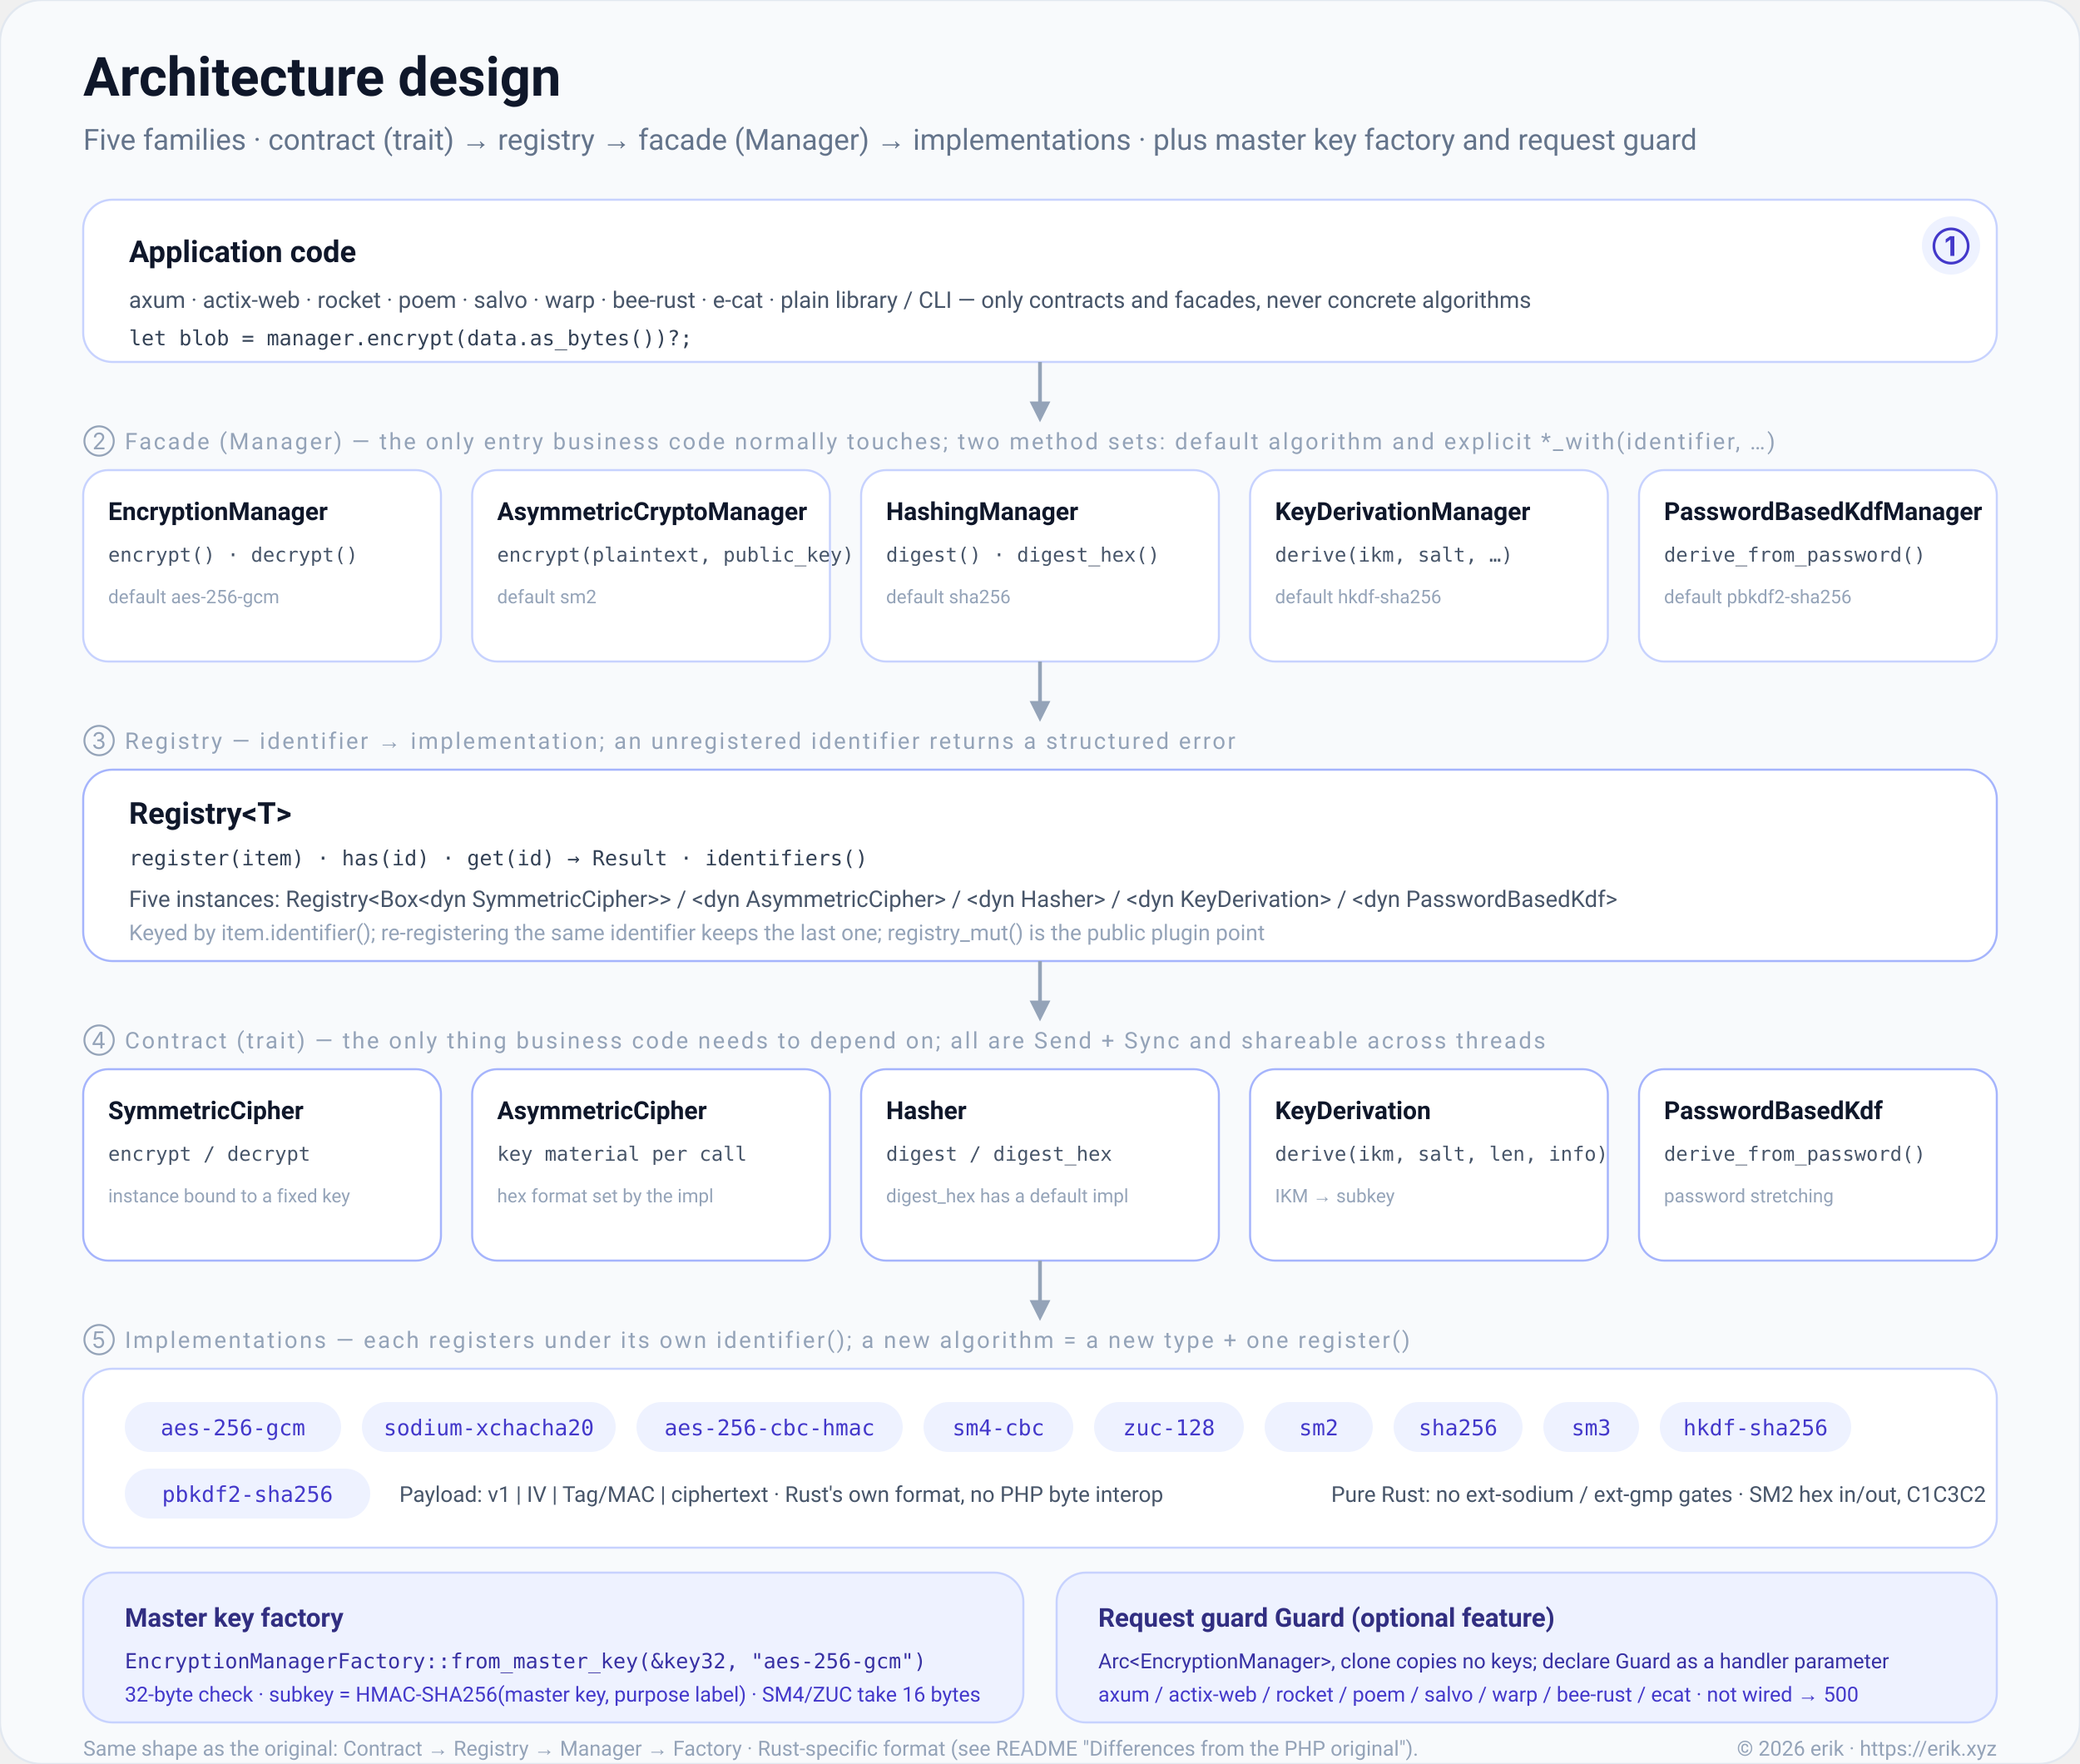
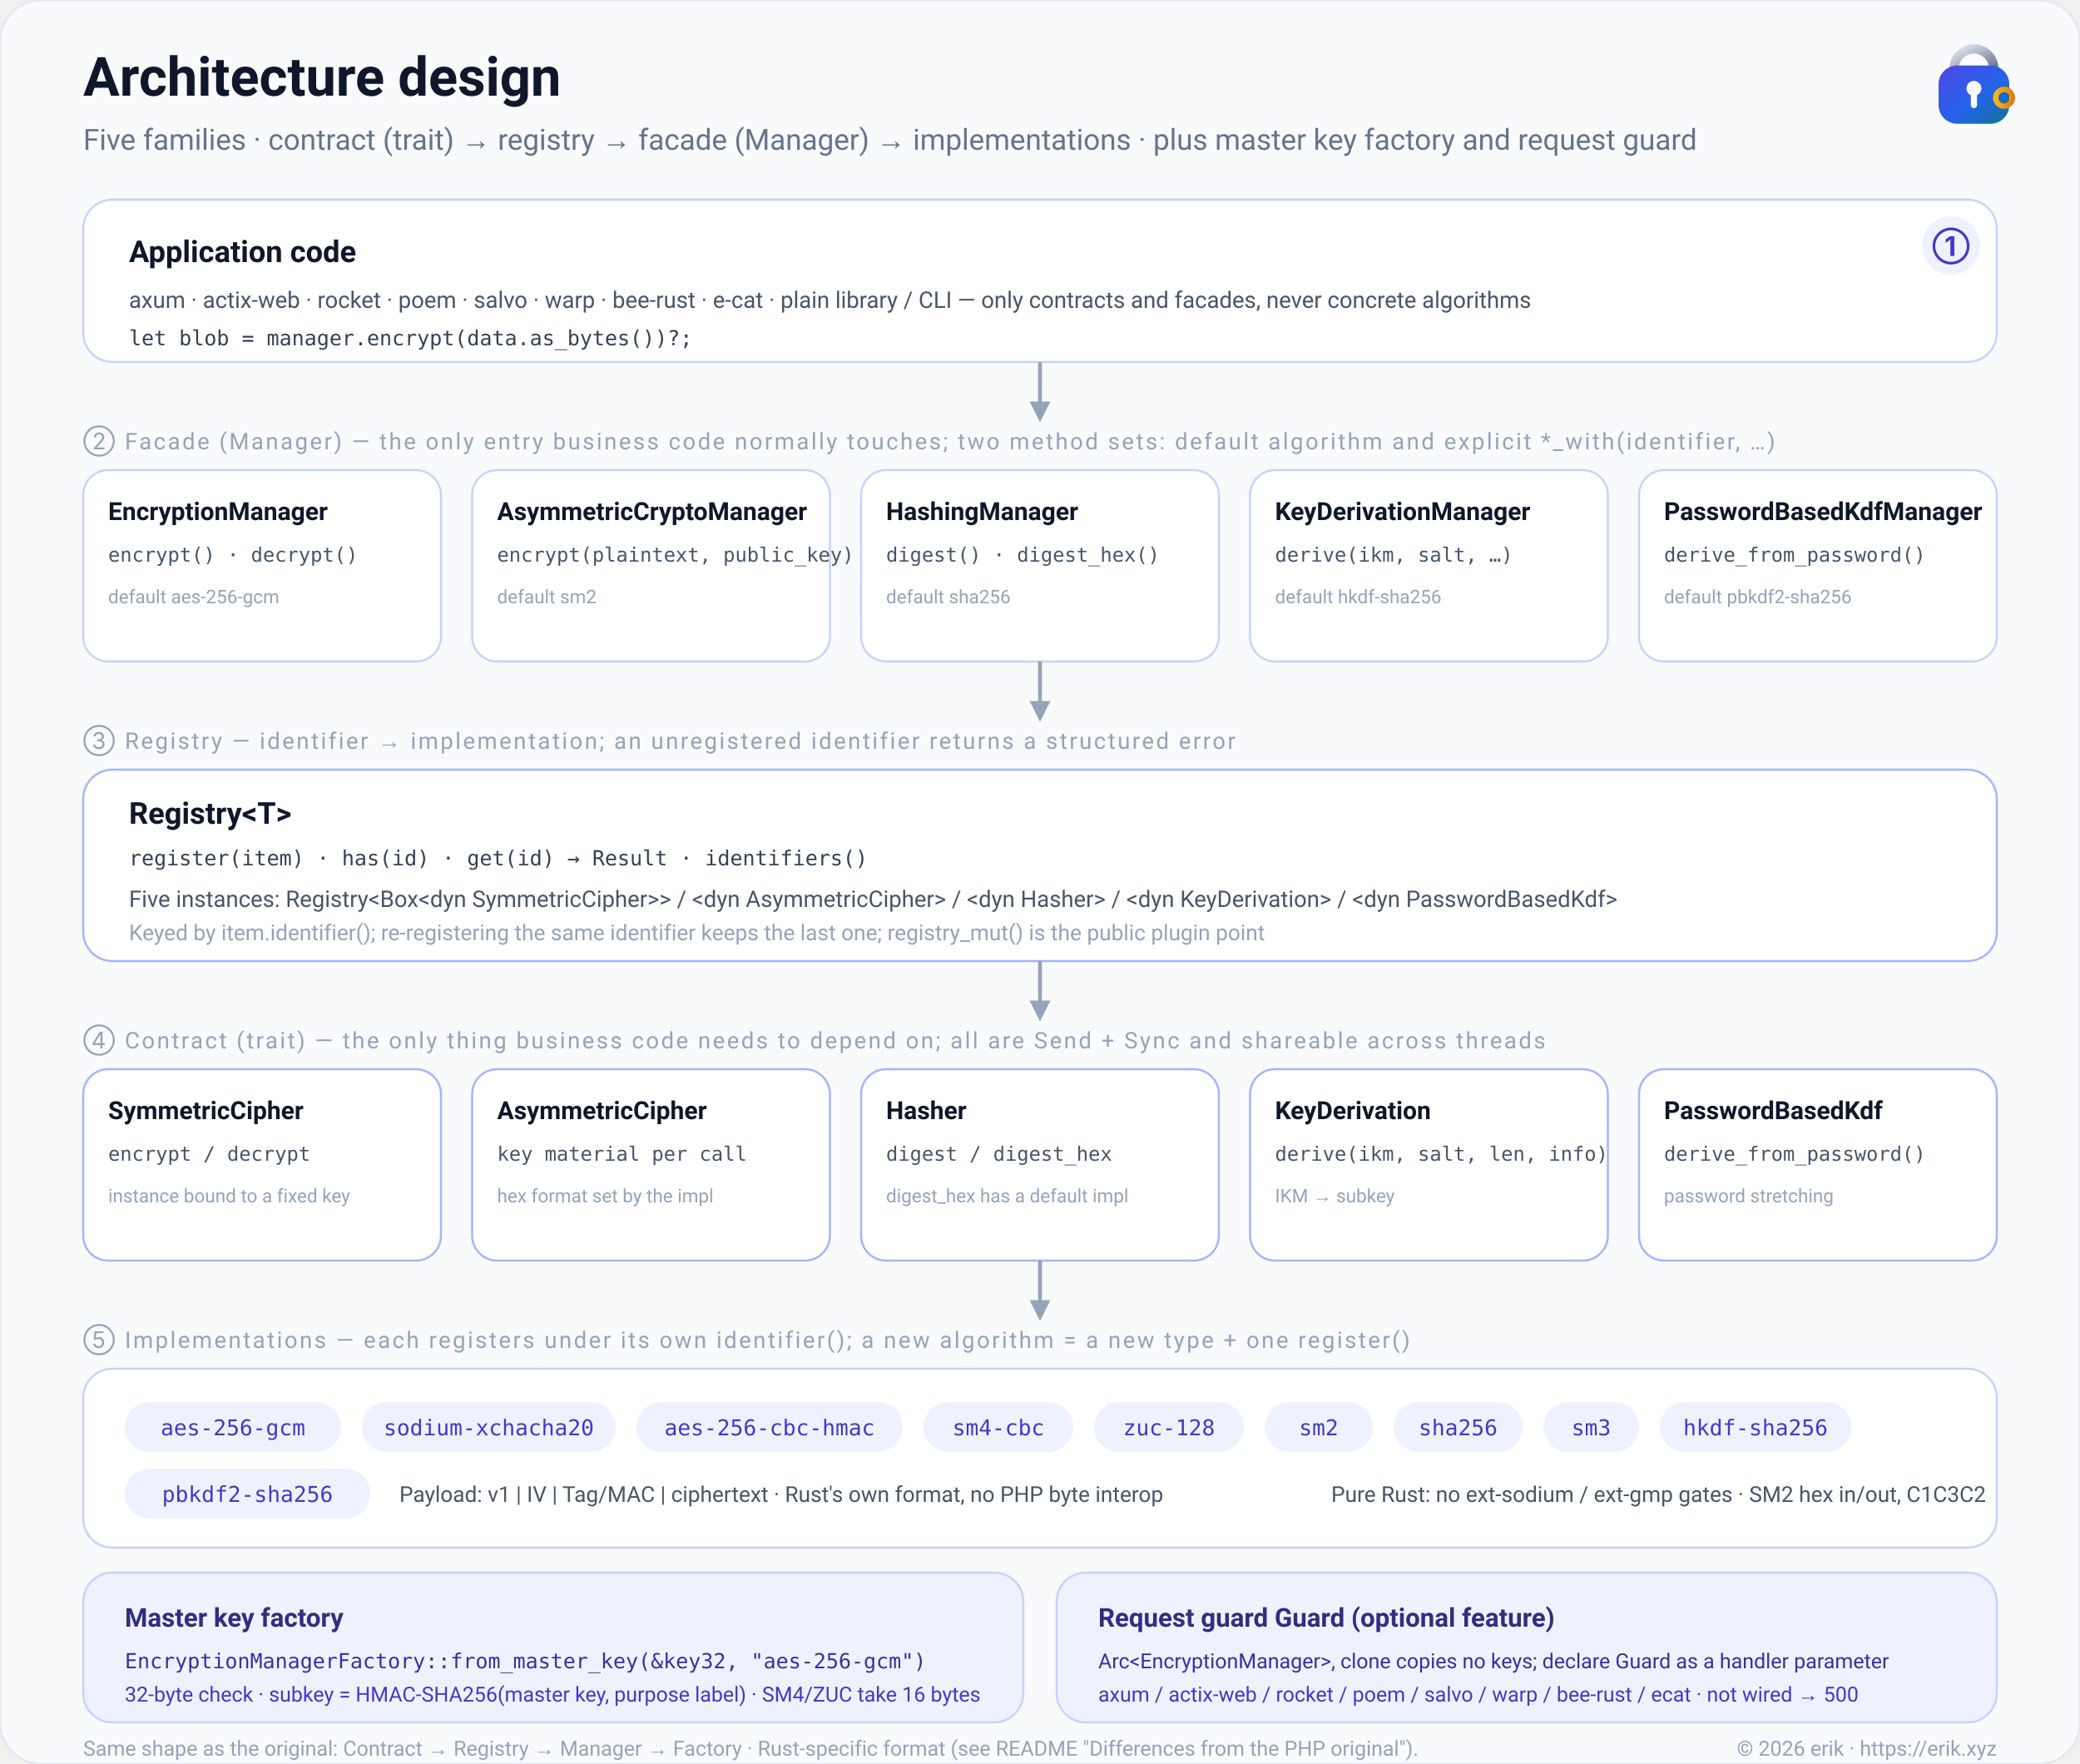
<svg xmlns="http://www.w3.org/2000/svg" viewBox="0 0 1000 848" width="1000" height="848" role="img" aria-labelledby="archTitle archDesc" font-family="ui-sans-serif, -apple-system, 'Segoe UI', Roboto, 'Helvetica Neue', Arial, sans-serif">
  <defs>
    <marker id="archArw" markerUnits="userSpaceOnUse" markerWidth="10" markerHeight="10" refX="7" refY="5" orient="auto">
      <path d="M0,0 L10,5 L0,10 z" fill="#94A3B8" />
    </marker>
  </defs>
  <rect x="0" y="0" width="1000" height="848" rx="20" fill="#F8FAFC" stroke="#E2E8F0" />
+   <g transform="translate(932, 16)">
+     <defs>
+       <linearGradient id="lockyBody" x1="0" y1="0" x2="1" y2="1">
+         <stop offset="0" stop-color="#4F46E5" />
+         <stop offset="0.55" stop-color="#2563EB" />
+         <stop offset="1" stop-color="#0E7490" />
+       </linearGradient>
+       <linearGradient id="lockyShackle" x1="0" y1="0" x2="1" y2="1">
+         <stop offset="0" stop-color="#E2E8F0" />
+         <stop offset="1" stop-color="#64748B" />
+       </linearGradient>
+       <linearGradient id="lockyKey" x1="0" y1="0" x2="1" y2="1">
+         <stop offset="0" stop-color="#FBBF24" />
+         <stop offset="1" stop-color="#D97706" />
+       </linearGradient>
+     </defs>
+     <path d="M7.5 17 A9.5 9.5 0 0 1 26.5 17" fill="none" stroke="url(#lockyShackle)" stroke-width="4.5" stroke-linecap="round" />
+     <rect x="0" y="15.5" width="34" height="28" rx="9" fill="url(#lockyBody)" />
+     <circle cx="17" cy="26.5" r="3.6" fill="#F8FAFC" />
+     <rect x="15.5" y="28.5" width="3" height="7.5" rx="1.5" fill="#F8FAFC" />
+     <g transform="translate(31.5 31) rotate(-42)">
+       <circle cx="0" cy="0" r="4" fill="none" stroke="url(#lockyKey)" stroke-width="2.6" />
+       <line x1="0" y1="4" x2="0" y2="13.5" stroke="url(#lockyKey)" stroke-width="2.6" stroke-linecap="round" />
+       <line x1="0" y1="9.5" x2="3.6" y2="9.5" stroke="url(#lockyKey)" stroke-width="2.6" stroke-linecap="round" />
+     </g>
+   </g>
  <text x="40" y="46" font-size="26" font-weight="700" fill="#0F172A">Architecture design</text>
  <text x="40" y="72" font-size="14" fill="#64748B">Five families · contract (trait) → registry → facade (Manager) → implementations · plus master key factory and request guard</text>
  <rect x="40" y="96" width="920" height="78" rx="14" fill="#FFFFFF" stroke="#C7D2FE" />
  <text x="62" y="126" font-size="14.5" font-weight="700" fill="#0F172A">Application code</text>
  <text x="62" y="148" font-size="11" fill="#475569">axum · actix-web · rocket · poem · salvo · warp · bee-rust · e-cat · plain library / CLI — only contracts and facades, never concrete algorithms</text>
  <text x="62" y="166" font-size="10" fill="#334155" font-family="ui-monospace, SFMono-Regular, Menlo, Consolas, monospace">let blob = manager.encrypt(data.as_bytes())?;</text>
  <circle cx="938" cy="118" r="14" fill="#EEF2FF" />
  <text x="938" y="123" font-size="13" font-weight="700" fill="#4338CA" text-anchor="middle">①</text>
  <line x1="500" y1="174" x2="500" y2="200" stroke="#94A3B8" stroke-width="1.8" marker-end="url(#archArw)" />
  <text x="40" y="216" font-size="11" fill="#94A3B8" letter-spacing="1">② Facade (Manager) — the only entry business code normally touches; two method sets: default algorithm and explicit *_with(identifier, …)</text>
  <g>
    <rect x="40" y="226" width="172" height="92" rx="12" fill="#FFFFFF" stroke="#C7D2FE" />
    <text x="52" y="250" font-size="12" font-weight="700" fill="#0F172A">EncryptionManager</text>
    <text x="52" y="270" font-size="9.5" fill="#475569" font-family="ui-monospace, SFMono-Regular, Menlo, Consolas, monospace">encrypt() · decrypt()</text>
    <text x="52" y="290" font-size="9" fill="#94A3B8">default aes-256-gcm</text>
  </g>
  <g>
    <rect x="227" y="226" width="172" height="92" rx="12" fill="#FFFFFF" stroke="#C7D2FE" />
    <text x="239" y="250" font-size="12" font-weight="700" fill="#0F172A">AsymmetricCryptoManager</text>
    <text x="239" y="270" font-size="9.5" fill="#475569" font-family="ui-monospace, SFMono-Regular, Menlo, Consolas, monospace">encrypt(plaintext, public_key)</text>
    <text x="239" y="290" font-size="9" fill="#94A3B8">default sm2</text>
  </g>
  <g>
    <rect x="414" y="226" width="172" height="92" rx="12" fill="#FFFFFF" stroke="#C7D2FE" />
    <text x="426" y="250" font-size="12" font-weight="700" fill="#0F172A">HashingManager</text>
    <text x="426" y="270" font-size="9.5" fill="#475569" font-family="ui-monospace, SFMono-Regular, Menlo, Consolas, monospace">digest() · digest_hex()</text>
    <text x="426" y="290" font-size="9" fill="#94A3B8">default sha256</text>
  </g>
  <g>
    <rect x="601" y="226" width="172" height="92" rx="12" fill="#FFFFFF" stroke="#C7D2FE" />
    <text x="613" y="250" font-size="12" font-weight="700" fill="#0F172A">KeyDerivationManager</text>
    <text x="613" y="270" font-size="9.5" fill="#475569" font-family="ui-monospace, SFMono-Regular, Menlo, Consolas, monospace">derive(ikm, salt, …)</text>
    <text x="613" y="290" font-size="9" fill="#94A3B8">default hkdf-sha256</text>
  </g>
  <g>
    <rect x="788" y="226" width="172" height="92" rx="12" fill="#FFFFFF" stroke="#C7D2FE" />
    <text x="800" y="250" font-size="12" font-weight="700" fill="#0F172A">PasswordBasedKdfManager</text>
    <text x="800" y="270" font-size="9.5" fill="#475569" font-family="ui-monospace, SFMono-Regular, Menlo, Consolas, monospace">derive_from_password()</text>
    <text x="800" y="290" font-size="9" fill="#94A3B8">default pbkdf2-sha256</text>
  </g>
  <line x1="500" y1="318" x2="500" y2="344" stroke="#94A3B8" stroke-width="1.8" marker-end="url(#archArw)" />
  <text x="40" y="360" font-size="11" fill="#94A3B8" letter-spacing="1">③ Registry — identifier → implementation; an unregistered identifier returns a structured error</text>
  <rect x="40" y="370" width="920" height="92" rx="14" fill="#FFFFFF" stroke="#A5B4FC" />
  <text x="62" y="396" font-size="14.5" font-weight="700" fill="#0F172A">Registry&lt;T&gt;</text>
  <text x="62" y="416" font-size="10" fill="#334155" font-family="ui-monospace, SFMono-Regular, Menlo, Consolas, monospace">register(item) · has(id) · get(id) → Result · identifiers()</text>
  <text x="62" y="436" font-size="11" fill="#475569">Five instances: Registry&lt;Box&lt;dyn SymmetricCipher&gt;&gt; / &lt;dyn AsymmetricCipher&gt; / &lt;dyn Hasher&gt; / &lt;dyn KeyDerivation&gt; / &lt;dyn PasswordBasedKdf&gt;</text>
  <text x="62" y="452" font-size="10.5" fill="#94A3B8">Keyed by item.identifier(); re-registering the same identifier keeps the last one; registry_mut() is the public plugin point</text>
  <line x1="500" y1="462" x2="500" y2="488" stroke="#94A3B8" stroke-width="1.8" marker-end="url(#archArw)" />
  <text x="40" y="504" font-size="11" fill="#94A3B8" letter-spacing="1">④ Contract (trait) — the only thing business code needs to depend on; all are Send + Sync and shareable across threads</text>
  <g>
    <rect x="40" y="514" width="172" height="92" rx="12" fill="#FFFFFF" stroke="#A5B4FC" />
    <text x="52" y="538" font-size="12" font-weight="700" fill="#0F172A">SymmetricCipher</text>
    <text x="52" y="558" font-size="9.5" fill="#475569" font-family="ui-monospace, SFMono-Regular, Menlo, Consolas, monospace">encrypt / decrypt</text>
    <text x="52" y="578" font-size="9" fill="#94A3B8">instance bound to a fixed key</text>
  </g>
  <g>
    <rect x="227" y="514" width="172" height="92" rx="12" fill="#FFFFFF" stroke="#A5B4FC" />
    <text x="239" y="538" font-size="12" font-weight="700" fill="#0F172A">AsymmetricCipher</text>
    <text x="239" y="558" font-size="9.5" fill="#475569" font-family="ui-monospace, SFMono-Regular, Menlo, Consolas, monospace">key material per call</text>
    <text x="239" y="578" font-size="9" fill="#94A3B8">hex format set by the impl</text>
  </g>
  <g>
    <rect x="414" y="514" width="172" height="92" rx="12" fill="#FFFFFF" stroke="#A5B4FC" />
    <text x="426" y="538" font-size="12" font-weight="700" fill="#0F172A">Hasher</text>
    <text x="426" y="558" font-size="9.5" fill="#475569" font-family="ui-monospace, SFMono-Regular, Menlo, Consolas, monospace">digest / digest_hex</text>
    <text x="426" y="578" font-size="9" fill="#94A3B8">digest_hex has a default impl</text>
  </g>
  <g>
    <rect x="601" y="514" width="172" height="92" rx="12" fill="#FFFFFF" stroke="#A5B4FC" />
    <text x="613" y="538" font-size="12" font-weight="700" fill="#0F172A">KeyDerivation</text>
    <text x="613" y="558" font-size="9.5" fill="#475569" font-family="ui-monospace, SFMono-Regular, Menlo, Consolas, monospace">derive(ikm, salt, len, info)</text>
    <text x="613" y="578" font-size="9" fill="#94A3B8">IKM → subkey</text>
  </g>
  <g>
    <rect x="788" y="514" width="172" height="92" rx="12" fill="#FFFFFF" stroke="#A5B4FC" />
    <text x="800" y="538" font-size="12" font-weight="700" fill="#0F172A">PasswordBasedKdf</text>
    <text x="800" y="558" font-size="9.5" fill="#475569" font-family="ui-monospace, SFMono-Regular, Menlo, Consolas, monospace">derive_from_password()</text>
    <text x="800" y="578" font-size="9" fill="#94A3B8">password stretching</text>
  </g>
  <line x1="500" y1="606" x2="500" y2="632" stroke="#94A3B8" stroke-width="1.8" marker-end="url(#archArw)" />
  <text x="40" y="648" font-size="11" fill="#94A3B8" letter-spacing="1">⑤ Implementations — each registers under its own identifier(); a new algorithm = a new type + one register()</text>
  <rect x="40" y="658" width="920" height="86" rx="14" fill="#FFFFFF" stroke="#C7D2FE" />
  <g font-size="10.5" font-family="ui-monospace, SFMono-Regular, Menlo, Consolas, monospace">
    <rect x="60" y="674" width="104" height="24" rx="12" fill="#EEF2FF" />
    <text x="112" y="690" fill="#4338CA" text-anchor="middle">aes-256-gcm</text>
    <rect x="174" y="674" width="122" height="24" rx="12" fill="#EEF2FF" />
    <text x="235" y="690" fill="#4338CA" text-anchor="middle">sodium-xchacha20</text>
    <rect x="306" y="674" width="128" height="24" rx="12" fill="#EEF2FF" />
    <text x="370" y="690" fill="#4338CA" text-anchor="middle">aes-256-cbc-hmac</text>
    <rect x="444" y="674" width="72" height="24" rx="12" fill="#EEF2FF" />
    <text x="480" y="690" fill="#4338CA" text-anchor="middle">sm4-cbc</text>
    <rect x="526" y="674" width="72" height="24" rx="12" fill="#EEF2FF" />
    <text x="562" y="690" fill="#4338CA" text-anchor="middle">zuc-128</text>
    <rect x="608" y="674" width="52" height="24" rx="12" fill="#EEF2FF" />
    <text x="634" y="690" fill="#4338CA" text-anchor="middle">sm2</text>
    <rect x="670" y="674" width="62" height="24" rx="12" fill="#EEF2FF" />
    <text x="701" y="690" fill="#4338CA" text-anchor="middle">sha256</text>
    <rect x="742" y="674" width="46" height="24" rx="12" fill="#EEF2FF" />
    <text x="765" y="690" fill="#4338CA" text-anchor="middle">sm3</text>
    <rect x="798" y="674" width="92" height="24" rx="12" fill="#EEF2FF" />
    <text x="844" y="690" fill="#4338CA" text-anchor="middle">hkdf-sha256</text>
    <rect x="60" y="706" width="118" height="24" rx="12" fill="#EEF2FF" />
    <text x="119" y="722" fill="#4338CA" text-anchor="middle">pbkdf2-sha256</text>
  </g>
  <text x="192" y="722" font-size="10.5" fill="#475569">Payload: v1 | IV | Tag/MAC | ciphertext · Rust's own format, no PHP byte interop</text>
  <text x="640" y="722" font-size="10.5" fill="#475569">Pure Rust: no ext-sodium / ext-gmp gates · SM2 hex in/out, C1C3C2</text>
  <rect x="40" y="756" width="452" height="72" rx="14" fill="#EEF2FF" stroke="#C7D2FE" />
  <text x="60" y="782" font-size="12.5" font-weight="700" fill="#312E81">Master key factory</text>
  <text x="60" y="802" font-size="10" fill="#3730A3" font-family="ui-monospace, SFMono-Regular, Menlo, Consolas, monospace">EncryptionManagerFactory::from_master_key(&amp;key32, "aes-256-gcm")</text>
  <text x="60" y="818" font-size="10" fill="#4338CA">32-byte check · subkey = HMAC-SHA256(master key, purpose label) · SM4/ZUC take 16 bytes</text>
  <rect x="508" y="756" width="452" height="72" rx="14" fill="#EEF2FF" stroke="#C7D2FE" />
  <text x="528" y="782" font-size="12.5" font-weight="700" fill="#312E81">Request guard Guard (optional feature)</text>
  <text x="528" y="802" font-size="10" fill="#3730A3">Arc&lt;EncryptionManager&gt;, clone copies no keys; declare Guard as a handler parameter</text>
  <text x="528" y="818" font-size="10" fill="#4338CA">axum / actix-web / rocket / poem / salvo / warp / bee-rust / ecat · not wired → 500</text>
  <text x="40" y="844" font-size="10" fill="#94A3B8">Same shape as the original: Contract → Registry → Manager → Factory · Rust-specific format (see README "Differences from the PHP original").</text>
  <text x="960" y="844" font-size="10" fill="#94A3B8" text-anchor="end">© 2026 erik · https://erik.xyz</text>
</svg>
